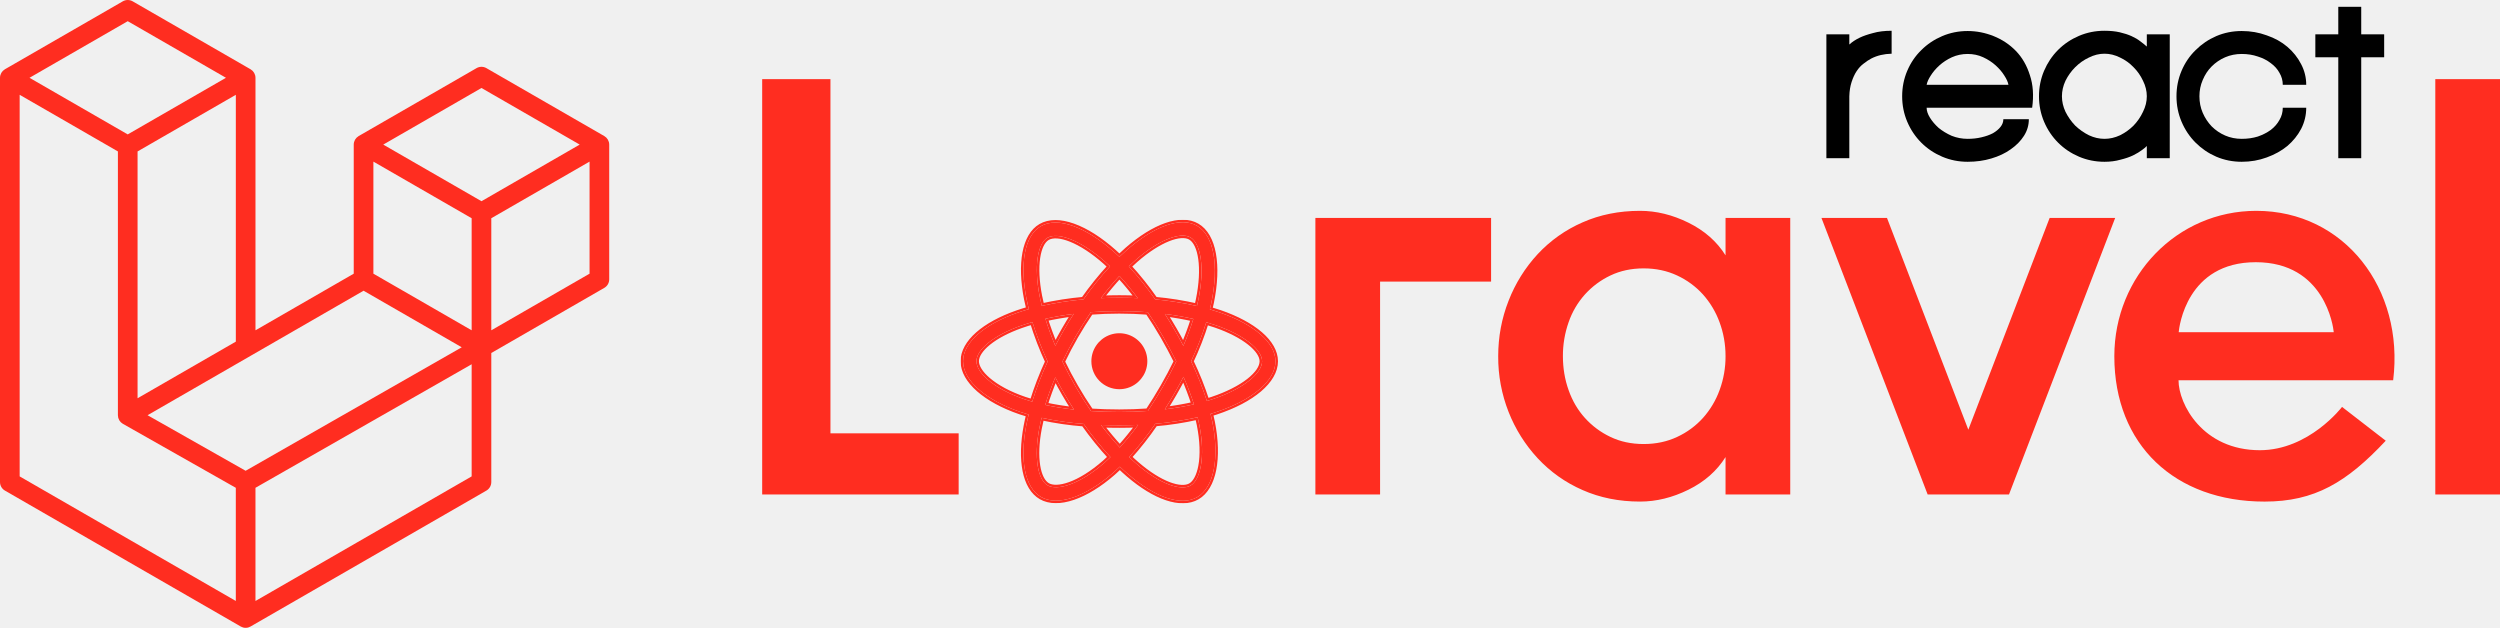
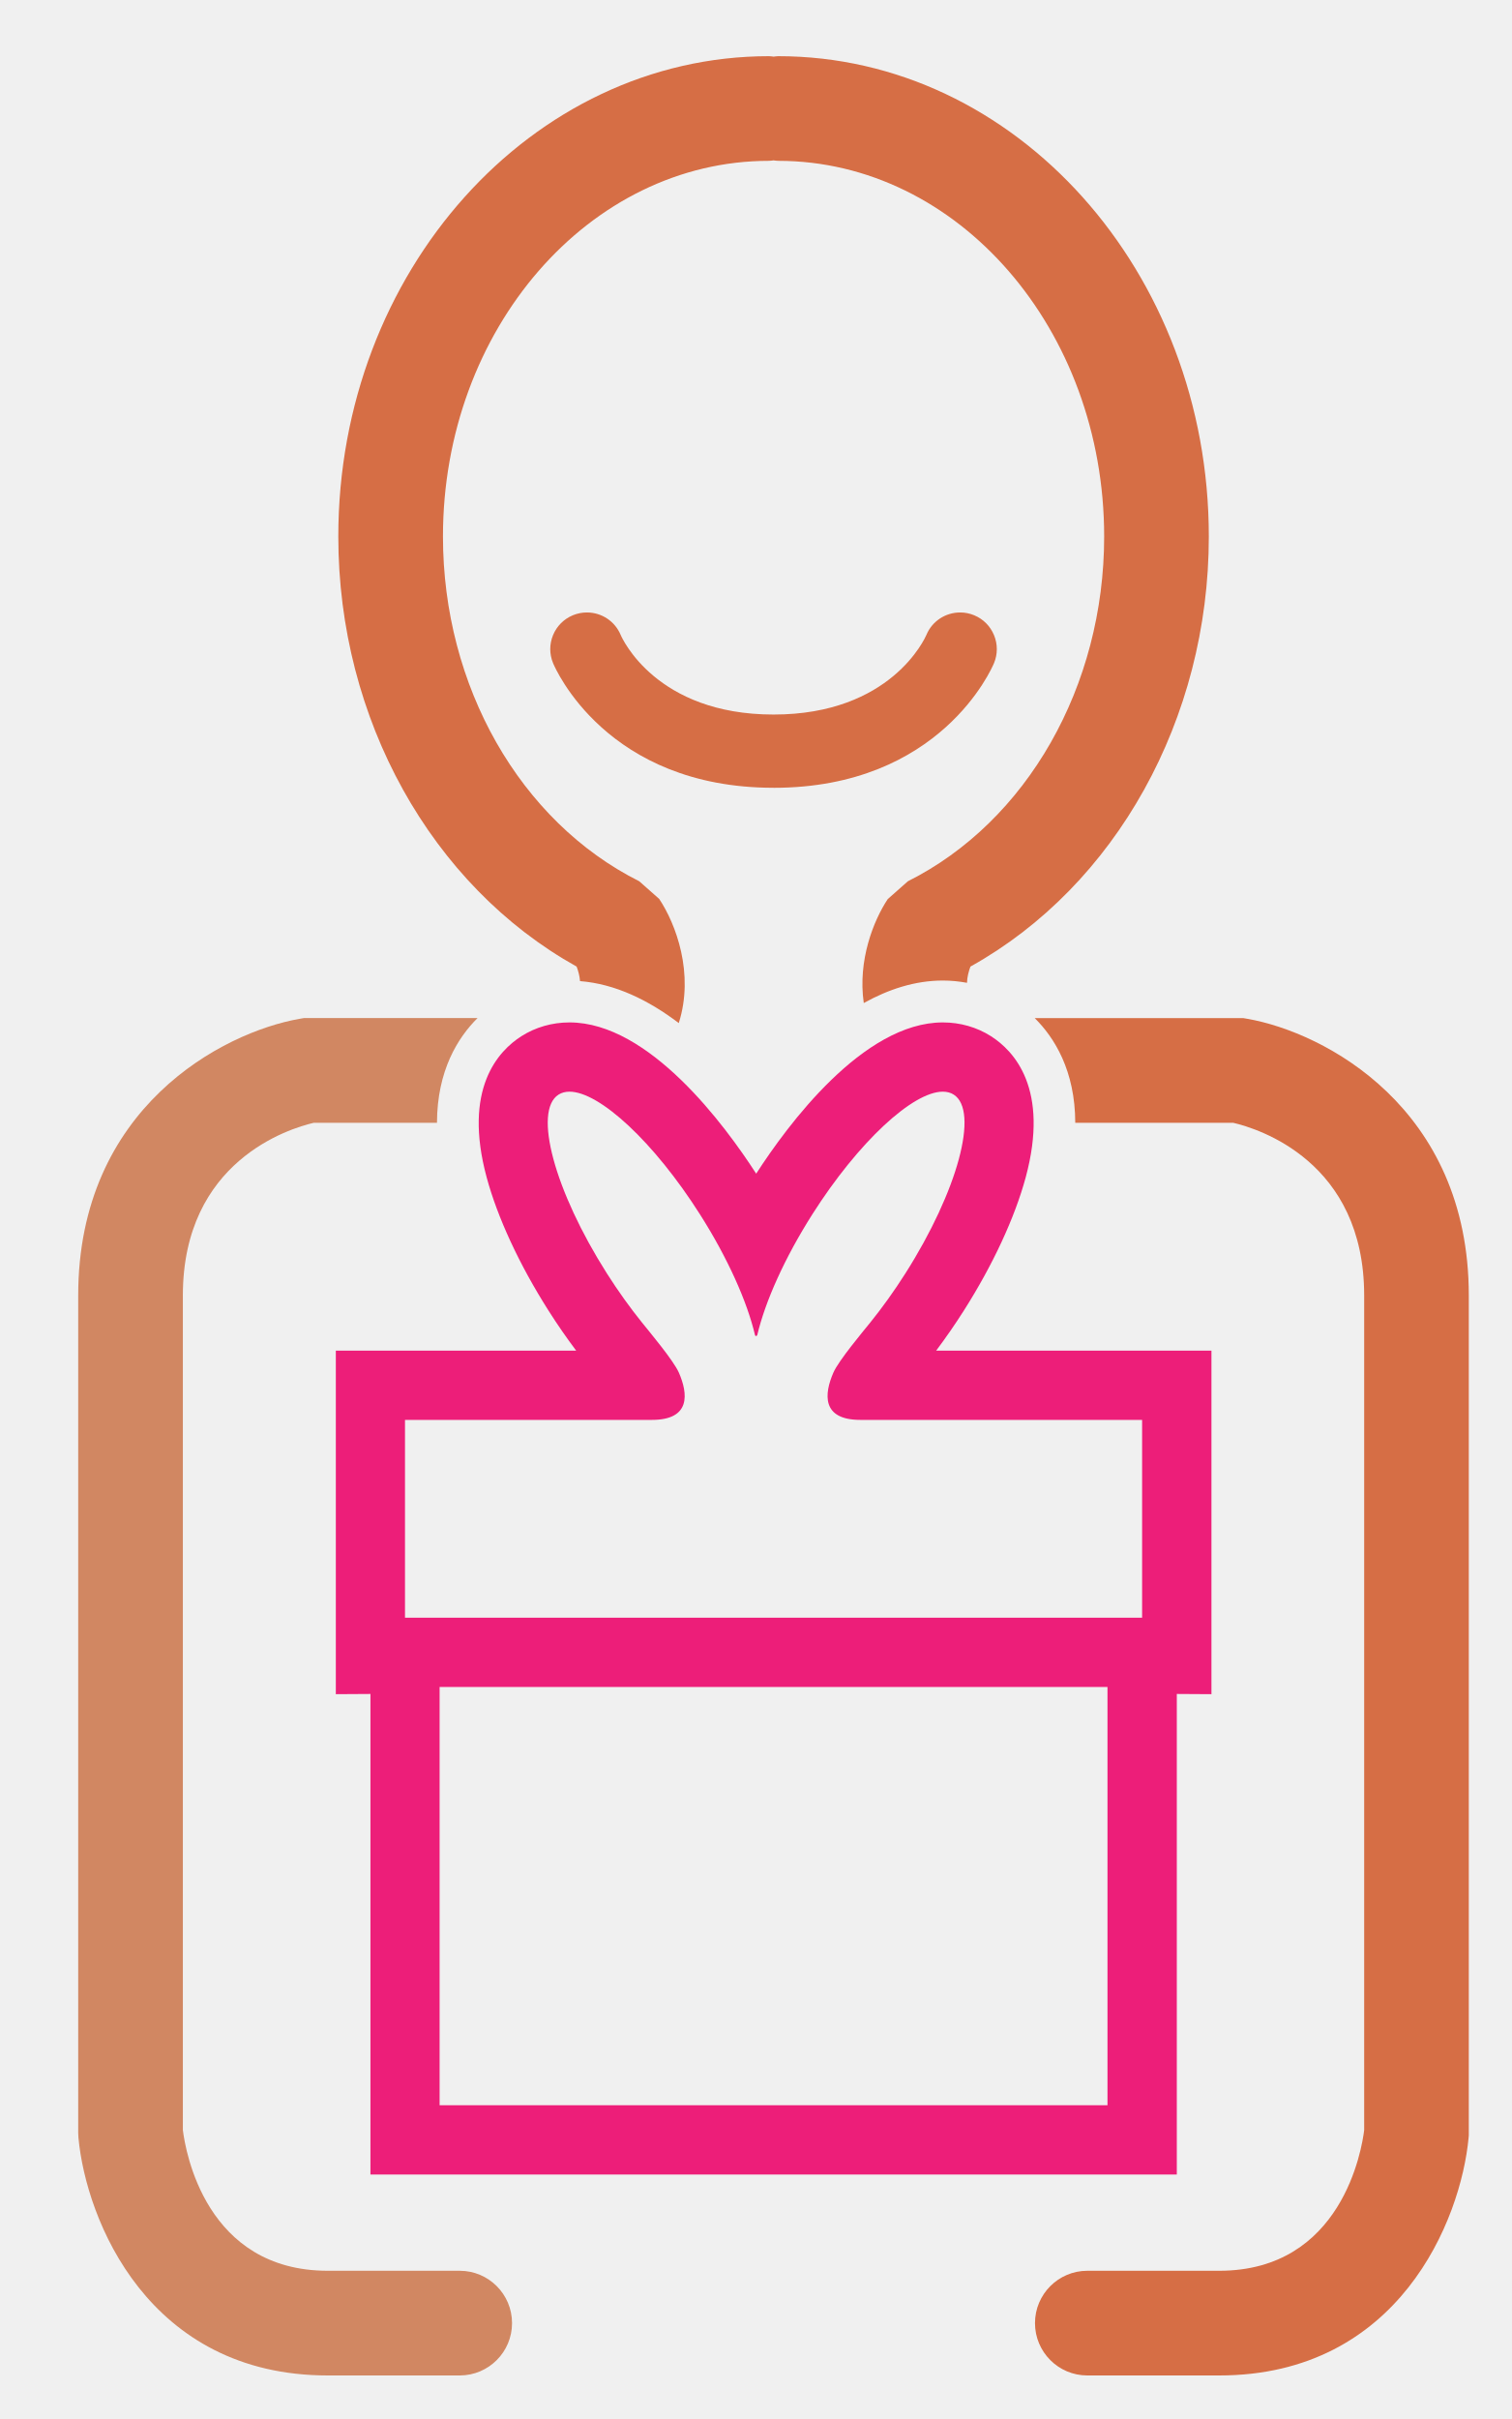
- <svg xmlns="http://www.w3.org/2000/svg" width="1991" height="500" viewBox="0 0 1991 500" fill="none">
-   <mask id="path-1-outside-1_1_7" maskUnits="userSpaceOnUse" x="765" y="175" width="253" height="226" fill="black">
-     <rect fill="white" x="765" y="175" width="253" height="226" />
-     <path d="M971.537 248.894C968.887 247.988 966.217 247.145 963.529 246.365C963.975 244.551 964.386 242.726 964.763 240.892C970.827 211.403 966.862 187.646 953.33 179.825C940.374 172.321 919.125 180.141 897.69 198.84C895.582 200.685 893.518 202.585 891.496 204.541C890.149 203.242 888.767 201.97 887.35 200.727C864.884 180.732 842.365 172.31 828.849 180.157C815.893 187.677 812.042 210.009 817.499 237.958C818.045 240.722 818.658 243.474 819.339 246.214C816.152 247.121 813.073 248.09 810.13 249.117C783.823 258.316 767 272.739 767 287.696C767 303.15 785.056 318.646 812.488 328.042C814.713 328.799 816.959 329.502 819.225 330.152C818.489 333.085 817.838 336.051 817.271 339.05C812.089 366.518 816.131 388.321 829.062 395.795C842.417 403.511 864.822 395.582 886.661 376.458C888.389 374.945 890.116 373.347 891.844 371.664C894.027 373.775 896.273 375.824 898.581 377.811C919.726 396.043 940.607 403.408 953.517 395.914C966.862 388.171 971.2 364.746 965.566 336.246C965.134 334.07 964.637 331.848 964.074 329.582C965.649 329.115 967.192 328.633 968.702 328.136C997.206 318.667 1015.78 303.358 1015.78 287.711C1015.76 272.682 998.403 258.165 971.537 248.894ZM904.681 206.873C923.043 190.854 940.208 184.531 948.033 189.05C956.362 193.865 959.601 213.279 954.367 238.741C954.021 240.399 953.648 242.053 953.247 243.701C942.289 241.208 931.177 239.449 919.985 238.435C913.577 229.204 906.553 220.417 898.959 212.133C900.818 210.33 902.722 208.576 904.671 206.873H904.681ZM840.453 300.476C842.702 304.829 845.053 309.129 847.507 313.376C850.005 317.708 852.608 321.977 855.317 326.182C847.616 325.345 839.963 324.111 832.389 322.487C834.586 315.376 837.292 307.991 840.453 300.476ZM840.453 275.429C837.343 268.074 834.711 260.84 832.55 253.853C839.65 252.262 847.216 250.962 855.104 249.977C852.461 254.102 849.918 258.288 847.475 262.534C845.033 266.781 842.687 271.079 840.437 275.429H840.453ZM846.102 287.955C849.377 281.124 852.905 274.425 856.685 267.857C860.461 261.292 864.481 254.878 868.745 248.614C876.146 248.054 883.733 247.759 891.398 247.759C899.063 247.759 906.697 248.054 914.093 248.619C918.311 254.869 922.307 261.261 926.08 267.795C929.853 274.328 933.427 280.996 936.803 287.799C933.472 294.654 929.906 301.381 926.106 307.981C922.336 314.545 918.363 320.978 914.186 327.281C906.801 327.799 899.156 328.084 891.382 328.084C883.609 328.084 876.109 327.84 868.859 327.369C864.564 321.084 860.511 314.642 856.7 308.043C852.89 301.444 849.352 294.748 846.087 287.955H846.102ZM935.305 313.303C937.81 308.957 940.215 304.553 942.519 300.093C945.678 307.255 948.467 314.576 950.874 322.025C943.21 323.751 935.462 325.074 927.661 325.99C930.293 321.813 932.842 317.584 935.305 313.303ZM942.416 275.434C940.121 271.063 937.736 266.744 935.258 262.477C932.84 258.269 930.319 254.113 927.697 250.008C935.632 251.013 943.245 252.35 950.381 253.983C948.087 261.262 945.428 268.421 942.416 275.434ZM891.502 219.747C896.677 225.401 901.563 231.314 906.143 237.461C896.347 236.994 886.545 236.994 876.736 237.461C881.572 231.066 886.521 225.131 891.502 219.747ZM834.198 189.366C842.521 184.536 860.924 191.439 880.323 208.682C881.561 209.786 882.81 210.941 884.054 212.139C876.422 220.421 869.348 229.201 862.878 238.42C851.711 239.426 840.621 241.157 829.678 243.602C829.046 241.059 828.476 238.499 827.968 235.922C823.278 211.962 826.382 193.901 834.198 189.366ZM822.065 319.89C819.992 319.299 817.945 318.658 815.924 317.967C803.796 313.821 793.779 308.411 786.901 302.518C780.744 297.237 777.624 291.966 777.624 287.696C777.624 278.621 791.13 267.043 813.654 259.191C816.483 258.207 819.337 257.307 822.215 256.491C825.561 267.242 829.612 277.759 834.343 287.976C829.555 298.333 825.454 308.994 822.065 319.89ZM879.659 368.436C870.004 376.894 860.333 382.89 851.808 385.911C844.148 388.622 838.048 388.7 834.363 386.569C826.517 382.035 823.252 364.523 827.704 341.035C828.232 338.271 828.837 335.507 829.518 332.743C840.57 335.124 851.771 336.75 863.044 337.609C869.577 346.876 876.71 355.706 884.396 364.041C882.852 365.559 881.271 367.021 879.659 368.436ZM891.797 356.402C886.76 350.955 881.732 344.927 876.83 338.449C881.594 338.636 886.445 338.729 891.382 338.729C896.451 338.729 901.468 338.62 906.412 338.397C901.849 344.643 896.971 350.652 891.797 356.402ZM956.331 371.219C954.849 379.221 951.869 384.559 948.184 386.694C940.342 391.244 923.577 385.331 905.5 369.736C903.427 367.954 901.354 366.041 899.244 364.036C906.781 355.668 913.747 346.803 920.094 337.501C931.429 336.54 942.685 334.8 953.781 332.292C954.289 334.344 954.738 336.355 955.128 338.325C957.621 350.918 957.979 362.31 956.331 371.219ZM965.349 318.024C963.991 318.475 962.591 318.911 961.171 319.336C957.692 308.535 953.483 297.983 948.572 287.753C953.299 277.659 957.343 267.26 960.679 256.626C963.224 257.367 965.696 258.145 968.075 258.969C991.096 266.908 1005.14 278.663 1005.14 287.696C1005.14 297.335 989.971 309.846 965.349 318.024Z" />
-   </mask>
-   <path d="M971.537 248.894C968.887 247.988 966.217 247.145 963.529 246.365C963.975 244.551 964.386 242.726 964.763 240.892C970.827 211.403 966.862 187.646 953.33 179.825C940.374 172.321 919.125 180.141 897.69 198.84C895.582 200.685 893.518 202.585 891.496 204.541C890.149 203.242 888.767 201.97 887.35 200.727C864.884 180.732 842.365 172.31 828.849 180.157C815.893 187.677 812.042 210.009 817.499 237.958C818.045 240.722 818.658 243.474 819.339 246.214C816.152 247.121 813.073 248.09 810.13 249.117C783.823 258.316 767 272.739 767 287.696C767 303.15 785.056 318.646 812.488 328.042C814.713 328.799 816.959 329.502 819.225 330.152C818.489 333.085 817.838 336.051 817.271 339.05C812.089 366.518 816.131 388.321 829.062 395.795C842.417 403.511 864.822 395.582 886.661 376.458C888.389 374.945 890.116 373.347 891.844 371.664C894.027 373.775 896.273 375.824 898.581 377.811C919.726 396.043 940.607 403.408 953.517 395.914C966.862 388.171 971.2 364.746 965.566 336.246C965.134 334.07 964.637 331.848 964.074 329.582C965.649 329.115 967.192 328.633 968.702 328.136C997.206 318.667 1015.78 303.358 1015.78 287.711C1015.76 272.682 998.403 258.165 971.537 248.894ZM904.681 206.873C923.043 190.854 940.208 184.531 948.033 189.05C956.362 193.865 959.601 213.279 954.367 238.741C954.021 240.399 953.648 242.053 953.247 243.701C942.289 241.208 931.177 239.449 919.985 238.435C913.577 229.204 906.553 220.417 898.959 212.133C900.818 210.33 902.722 208.576 904.671 206.873H904.681ZM840.453 300.476C842.702 304.829 845.053 309.129 847.507 313.376C850.005 317.708 852.608 321.977 855.317 326.182C847.616 325.345 839.963 324.111 832.389 322.487C834.586 315.376 837.292 307.991 840.453 300.476ZM840.453 275.429C837.343 268.074 834.711 260.84 832.55 253.853C839.65 252.262 847.216 250.962 855.104 249.977C852.461 254.102 849.918 258.288 847.475 262.534C845.033 266.781 842.687 271.079 840.437 275.429H840.453ZM846.102 287.955C849.377 281.124 852.905 274.425 856.685 267.857C860.461 261.292 864.481 254.878 868.745 248.614C876.146 248.054 883.733 247.759 891.398 247.759C899.063 247.759 906.697 248.054 914.093 248.619C918.311 254.869 922.307 261.261 926.08 267.795C929.853 274.328 933.427 280.996 936.803 287.799C933.472 294.654 929.906 301.381 926.106 307.981C922.336 314.545 918.363 320.978 914.186 327.281C906.801 327.799 899.156 328.084 891.382 328.084C883.609 328.084 876.109 327.84 868.859 327.369C864.564 321.084 860.511 314.642 856.7 308.043C852.89 301.444 849.352 294.748 846.087 287.955H846.102ZM935.305 313.303C937.81 308.957 940.215 304.553 942.519 300.093C945.678 307.255 948.467 314.576 950.874 322.025C943.21 323.751 935.462 325.074 927.661 325.99C930.293 321.813 932.842 317.584 935.305 313.303ZM942.416 275.434C940.121 271.063 937.736 266.744 935.258 262.477C932.84 258.269 930.319 254.113 927.697 250.008C935.632 251.013 943.245 252.35 950.381 253.983C948.087 261.262 945.428 268.421 942.416 275.434ZM891.502 219.747C896.677 225.401 901.563 231.314 906.143 237.461C896.347 236.994 886.545 236.994 876.736 237.461C881.572 231.066 886.521 225.131 891.502 219.747ZM834.198 189.366C842.521 184.536 860.924 191.439 880.323 208.682C881.561 209.786 882.81 210.941 884.054 212.139C876.422 220.421 869.348 229.201 862.878 238.42C851.711 239.426 840.621 241.157 829.678 243.602C829.046 241.059 828.476 238.499 827.968 235.922C823.278 211.962 826.382 193.901 834.198 189.366ZM822.065 319.89C819.992 319.299 817.945 318.658 815.924 317.967C803.796 313.821 793.779 308.411 786.901 302.518C780.744 297.237 777.624 291.966 777.624 287.696C777.624 278.621 791.13 267.043 813.654 259.191C816.483 258.207 819.337 257.307 822.215 256.491C825.561 267.242 829.612 277.759 834.343 287.976C829.555 298.333 825.454 308.994 822.065 319.89ZM879.659 368.436C870.004 376.894 860.333 382.89 851.808 385.911C844.148 388.622 838.048 388.7 834.363 386.569C826.517 382.035 823.252 364.523 827.704 341.035C828.232 338.271 828.837 335.507 829.518 332.743C840.57 335.124 851.771 336.75 863.044 337.609C869.577 346.876 876.71 355.706 884.396 364.041C882.852 365.559 881.271 367.021 879.659 368.436ZM891.797 356.402C886.76 350.955 881.732 344.927 876.83 338.449C881.594 338.636 886.445 338.729 891.382 338.729C896.451 338.729 901.468 338.62 906.412 338.397C901.849 344.643 896.971 350.652 891.797 356.402ZM956.331 371.219C954.849 379.221 951.869 384.559 948.184 386.694C940.342 391.244 923.577 385.331 905.5 369.736C903.427 367.954 901.354 366.041 899.244 364.036C906.781 355.668 913.747 346.803 920.094 337.501C931.429 336.54 942.685 334.8 953.781 332.292C954.289 334.344 954.738 336.355 955.128 338.325C957.621 350.918 957.979 362.31 956.331 371.219ZM965.349 318.024C963.991 318.475 962.591 318.911 961.171 319.336C957.692 308.535 953.483 297.983 948.572 287.753C953.299 277.659 957.343 267.26 960.679 256.626C963.224 257.367 965.696 258.145 968.075 258.969C991.096 266.908 1005.14 278.663 1005.14 287.696C1005.14 297.335 989.971 309.846 965.349 318.024Z" fill="#FF2D20" />
-   <path d="M971.537 248.894C968.887 247.988 966.217 247.145 963.529 246.365C963.975 244.551 964.386 242.726 964.763 240.892C970.827 211.403 966.862 187.646 953.33 179.825C940.374 172.321 919.125 180.141 897.69 198.84C895.582 200.685 893.518 202.585 891.496 204.541C890.149 203.242 888.767 201.97 887.35 200.727C864.884 180.732 842.365 172.31 828.849 180.157C815.893 187.677 812.042 210.009 817.499 237.958C818.045 240.722 818.658 243.474 819.339 246.214C816.152 247.121 813.073 248.09 810.13 249.117C783.823 258.316 767 272.739 767 287.696C767 303.15 785.056 318.646 812.488 328.042C814.713 328.799 816.959 329.502 819.225 330.152C818.489 333.085 817.838 336.051 817.271 339.05C812.089 366.518 816.131 388.321 829.062 395.795C842.417 403.511 864.822 395.582 886.661 376.458C888.389 374.945 890.116 373.347 891.844 371.664C894.027 373.775 896.273 375.824 898.581 377.811C919.726 396.043 940.607 403.408 953.517 395.914C966.862 388.171 971.2 364.746 965.566 336.246C965.134 334.07 964.637 331.848 964.074 329.582C965.649 329.115 967.192 328.633 968.702 328.136C997.206 318.667 1015.78 303.358 1015.78 287.711C1015.76 272.682 998.403 258.165 971.537 248.894ZM904.681 206.873C923.043 190.854 940.208 184.531 948.033 189.05C956.362 193.865 959.601 213.279 954.367 238.741C954.021 240.399 953.648 242.053 953.247 243.701C942.289 241.208 931.177 239.449 919.985 238.435C913.577 229.204 906.553 220.417 898.959 212.133C900.818 210.33 902.722 208.576 904.671 206.873H904.681ZM840.453 300.476C842.702 304.829 845.053 309.129 847.507 313.376C850.005 317.708 852.608 321.977 855.317 326.182C847.616 325.345 839.963 324.111 832.389 322.487C834.586 315.376 837.292 307.991 840.453 300.476ZM840.453 275.429C837.343 268.074 834.711 260.84 832.55 253.853C839.65 252.262 847.216 250.962 855.104 249.977C852.461 254.102 849.918 258.288 847.475 262.534C845.033 266.781 842.687 271.079 840.437 275.429H840.453ZM846.102 287.955C849.377 281.124 852.905 274.425 856.685 267.857C860.461 261.292 864.481 254.878 868.745 248.614C876.146 248.054 883.733 247.759 891.398 247.759C899.063 247.759 906.697 248.054 914.093 248.619C918.311 254.869 922.307 261.261 926.08 267.795C929.853 274.328 933.427 280.996 936.803 287.799C933.472 294.654 929.906 301.381 926.106 307.981C922.336 314.545 918.363 320.978 914.186 327.281C906.801 327.799 899.156 328.084 891.382 328.084C883.609 328.084 876.109 327.84 868.859 327.369C864.564 321.084 860.511 314.642 856.7 308.043C852.89 301.444 849.352 294.748 846.087 287.955H846.102ZM935.305 313.303C937.81 308.957 940.215 304.553 942.519 300.093C945.678 307.255 948.467 314.576 950.874 322.025C943.21 323.751 935.462 325.074 927.661 325.99C930.293 321.813 932.842 317.584 935.305 313.303ZM942.416 275.434C940.121 271.063 937.736 266.744 935.258 262.477C932.84 258.269 930.319 254.113 927.697 250.008C935.632 251.013 943.245 252.35 950.381 253.983C948.087 261.262 945.428 268.421 942.416 275.434ZM891.502 219.747C896.677 225.401 901.563 231.314 906.143 237.461C896.347 236.994 886.545 236.994 876.736 237.461C881.572 231.066 886.521 225.131 891.502 219.747ZM834.198 189.366C842.521 184.536 860.924 191.439 880.323 208.682C881.561 209.786 882.81 210.941 884.054 212.139C876.422 220.421 869.348 229.201 862.878 238.42C851.711 239.426 840.621 241.157 829.678 243.602C829.046 241.059 828.476 238.499 827.968 235.922C823.278 211.962 826.382 193.901 834.198 189.366ZM822.065 319.89C819.992 319.299 817.945 318.658 815.924 317.967C803.796 313.821 793.779 308.411 786.901 302.518C780.744 297.237 777.624 291.966 777.624 287.696C777.624 278.621 791.13 267.043 813.654 259.191C816.483 258.207 819.337 257.307 822.215 256.491C825.561 267.242 829.612 277.759 834.343 287.976C829.555 298.333 825.454 308.994 822.065 319.89ZM879.659 368.436C870.004 376.894 860.333 382.89 851.808 385.911C844.148 388.622 838.048 388.7 834.363 386.569C826.517 382.035 823.252 364.523 827.704 341.035C828.232 338.271 828.837 335.507 829.518 332.743C840.57 335.124 851.771 336.75 863.044 337.609C869.577 346.876 876.71 355.706 884.396 364.041C882.852 365.559 881.271 367.021 879.659 368.436ZM891.797 356.402C886.76 350.955 881.732 344.927 876.83 338.449C881.594 338.636 886.445 338.729 891.382 338.729C896.451 338.729 901.468 338.62 906.412 338.397C901.849 344.643 896.971 350.652 891.797 356.402ZM956.331 371.219C954.849 379.221 951.869 384.559 948.184 386.694C940.342 391.244 923.577 385.331 905.5 369.736C903.427 367.954 901.354 366.041 899.244 364.036C906.781 355.668 913.747 346.803 920.094 337.501C931.429 336.54 942.685 334.8 953.781 332.292C954.289 334.344 954.738 336.355 955.128 338.325C957.621 350.918 957.979 362.31 956.331 371.219ZM965.349 318.024C963.991 318.475 962.591 318.911 961.171 319.336C957.692 308.535 953.483 297.983 948.572 287.753C953.299 277.659 957.343 267.26 960.679 256.626C963.224 257.367 965.696 258.145 968.075 258.969C991.096 266.908 1005.14 278.663 1005.14 287.696C1005.14 297.335 989.971 309.846 965.349 318.024Z" stroke="#FF2D20" stroke-width="4" mask="url(#path-1-outside-1_1_7)" />
-   <path d="M891.382 309.96C895.793 309.974 900.109 308.679 903.783 306.24C907.457 303.8 910.325 300.324 912.023 296.253C913.721 292.182 914.172 287.699 913.321 283.372C912.469 279.044 910.352 275.066 907.239 271.943C904.125 268.819 900.154 266.689 895.829 265.823C891.504 264.957 887.02 265.394 882.944 267.079C878.867 268.764 875.383 271.62 872.931 275.286C870.479 278.953 869.17 283.264 869.17 287.675C869.164 290.597 869.733 293.492 870.847 296.193C871.96 298.895 873.595 301.351 875.658 303.421C877.72 305.49 880.171 307.133 882.869 308.255C885.567 309.377 888.46 309.957 891.382 309.96Z" fill="#FF2D20" />
-   <path fill-rule="evenodd" clip-rule="evenodd" d="M484.904 113.113C485.084 113.78 485.176 114.467 485.178 115.157V222.481C485.178 223.859 484.815 225.212 484.125 226.404C483.435 227.596 482.443 228.584 481.25 229.27L391.267 281.132V383.926C391.267 386.724 389.782 389.306 387.359 390.715L199.527 498.958C199.097 499.202 198.628 499.359 198.159 499.525C197.984 499.584 197.817 499.691 197.632 499.74C196.319 500.087 194.939 500.087 193.626 499.74C193.411 499.682 193.215 499.564 193.01 499.486C192.58 499.33 192.131 499.193 191.72 498.958L3.928 390.715C2.735 390.029 1.744 389.04 1.054 387.848C0.365 386.656 0.001 385.304 0 383.926L0 61.955C0 61.251 0.098 60.566 0.274 59.901C0.332 59.676 0.469 59.471 0.547 59.246C0.694 58.835 0.831 58.414 1.046 58.033C1.192 57.779 1.407 57.573 1.583 57.338C1.808 57.025 2.013 56.703 2.277 56.429C2.501 56.204 2.795 56.038 3.049 55.842C3.332 55.607 3.586 55.353 3.908 55.167L97.819 1.045C99.008 0.36 100.356 0 101.728 0C103.099 0 104.447 0.36 105.636 1.045L199.537 55.167H199.557C199.869 55.363 200.133 55.607 200.417 55.832C200.671 56.028 200.954 56.204 201.179 56.419C201.452 56.703 201.648 57.025 201.882 57.338C202.048 57.573 202.273 57.779 202.41 58.033C202.635 58.424 202.762 58.835 202.918 59.246C202.996 59.471 203.133 59.676 203.192 59.911C203.371 60.578 203.463 61.265 203.465 61.955V263.055L281.713 217.952V115.148C281.713 114.463 281.81 113.768 281.986 113.113C282.055 112.878 282.182 112.673 282.26 112.448C282.416 112.037 282.553 111.617 282.768 111.235C282.915 110.981 283.13 110.775 283.296 110.541C283.53 110.228 283.726 109.905 283.999 109.631C284.224 109.406 284.507 109.24 284.761 109.044C285.054 108.809 285.309 108.555 285.621 108.369L379.542 54.248C380.73 53.562 382.078 53.201 383.45 53.201C384.822 53.201 386.17 53.562 387.359 54.248L481.26 108.369C481.592 108.565 481.846 108.809 482.139 109.034C482.383 109.23 482.667 109.406 482.891 109.621C483.165 109.905 483.36 110.228 483.595 110.541C483.771 110.775 483.986 110.981 484.123 111.235C484.347 111.617 484.474 112.037 484.631 112.448C484.719 112.673 484.846 112.878 484.904 113.113ZM469.524 217.952V128.705L436.664 147.642L391.267 173.808V263.055L469.534 217.952H469.524ZM375.623 379.397V290.091L330.969 315.621L203.455 388.475V478.622L375.623 379.397ZM15.653 75.503V379.397L187.802 478.612V388.485L97.868 337.532L97.839 337.513L97.8 337.493C97.497 337.317 97.243 337.063 96.959 336.847C96.715 336.652 96.432 336.495 96.217 336.28L96.197 336.251C95.943 336.006 95.767 335.703 95.552 335.429C95.357 335.165 95.122 334.94 94.966 334.666L94.956 334.637C94.78 334.343 94.673 333.991 94.546 333.659C94.419 333.365 94.253 333.091 94.175 332.778C94.077 332.407 94.057 332.006 94.018 331.624C93.979 331.331 93.901 331.037 93.901 330.744V120.606L48.514 94.43L15.653 75.503ZM101.737 16.872L23.5 61.955L101.718 107.039L179.946 61.946L101.718 16.872H101.737ZM142.425 298.23L187.812 272.074V75.503L154.951 94.44L109.554 120.606V317.177L142.425 298.23ZM383.45 70.074L305.222 115.157L383.45 160.241L461.668 115.148L383.45 70.074ZM375.623 173.808L330.227 147.642L297.366 128.705V217.952L342.753 244.108L375.623 263.055V173.808ZM195.619 374.927L310.362 309.351L367.719 276.583L289.549 231.529L199.547 283.401L117.518 330.675L195.619 374.927Z" fill="#FF2D20" />
-   <path fill-rule="evenodd" clip-rule="evenodd" d="M661.371 63V345.115H763.474V393.787H607V63H661.371ZM1047.57 393.787V173.576H1187.5V224.268H1099.09V393.811H1047.57V393.787ZM1374.22 203.347V173.576H1425.75V393.799H1374.22V364.016C1367.29 375.045 1357.45 383.712 1344.68 390.004C1331.92 396.308 1319.08 399.454 1306.15 399.454C1289.45 399.454 1274.17 396.394 1260.3 390.249C1246.79 384.36 1234.64 375.751 1224.61 364.958C1214.66 354.224 1206.81 341.728 1201.45 328.112C1195.88 313.965 1193.07 298.88 1193.17 283.675C1193.17 268.251 1195.93 253.513 1201.45 239.484C1206.77 225.777 1214.62 213.193 1224.6 202.393C1234.64 191.605 1246.79 183 1260.3 177.114C1274.17 170.969 1289.45 167.909 1306.15 167.909C1319.07 167.909 1331.92 171.055 1344.68 177.359C1357.45 183.663 1367.29 192.318 1374.22 203.347ZM1369.5 310.619C1372.67 301.995 1374.27 292.875 1374.22 283.688C1374.22 274.225 1372.63 265.252 1369.5 256.757C1366.54 248.576 1362.06 241.035 1356.27 234.538C1350.5 228.166 1343.5 223.021 1335.7 219.408C1327.67 215.638 1318.75 213.74 1308.99 213.74C1299.22 213.74 1290.39 215.638 1282.52 219.408C1274.81 223.064 1267.9 228.206 1262.19 234.538C1256.42 241.001 1252 248.551 1249.2 256.744C1246.17 265.399 1244.65 274.508 1244.7 283.675C1244.7 293.126 1246.18 302.111 1249.2 310.606C1252.18 319.126 1256.52 326.52 1262.19 332.824C1267.9 339.159 1274.81 344.302 1282.52 347.955C1290.39 351.737 1299.22 353.623 1308.99 353.623C1318.75 353.623 1327.67 351.737 1335.7 347.955C1343.51 344.346 1350.5 339.2 1356.27 332.824C1362.06 326.332 1366.54 318.795 1369.5 310.619ZM1632.33 173.576H1684.52L1599.96 393.799H1535.18L1450.61 173.576H1502.8L1567.57 342.214L1632.33 173.576ZM1796.91 167.909C1867.06 167.909 1914.91 230.07 1905.92 302.821H1734.98C1734.98 321.819 1754.17 358.544 1799.74 358.544C1838.92 358.544 1865.19 324.084 1865.2 324.06L1900.01 350.991C1868.89 384.202 1843.4 399.467 1803.49 399.467C1732.19 399.467 1683.85 354.369 1683.85 283.688C1683.85 219.751 1733.82 167.909 1796.91 167.909ZM1735.11 264.542H1858.6C1858.22 260.307 1851.52 208.819 1796.49 208.819C1741.45 208.819 1735.51 260.307 1735.11 264.542ZM1939.47 393.787V63H1991V393.787H1939.47Z" fill="#FF2D20" />
-   <path d="M1472.8 35.462C1474.96 33.432 1477.74 31.605 1481.12 29.981C1483.96 28.628 1487.48 27.41 1491.68 26.327C1495.87 25.109 1500.81 24.5 1506.49 24.5V42.77C1500.4 42.905 1494.99 44.191 1490.25 46.627C1488.22 47.71 1486.19 49.063 1484.16 50.687C1482.13 52.176 1480.31 54.138 1478.68 56.574C1477.06 59.01 1475.71 61.92 1474.62 65.303C1473.54 68.551 1472.93 72.34 1472.8 76.671V126H1454.53V27.342H1472.8V35.462Z" fill="black" />
-   <path d="M1615.77 94.941C1615.77 99.678 1614.49 104.076 1611.91 108.136C1609.34 112.196 1605.82 115.782 1601.36 118.895C1597.03 122.008 1591.89 124.444 1585.93 126.203C1580.11 127.962 1573.82 128.842 1567.05 128.842C1559.88 128.842 1553.11 127.489 1546.75 124.782C1540.39 122.075 1534.84 118.354 1530.11 113.617C1525.37 108.88 1521.65 103.332 1518.94 96.971C1516.23 90.61 1514.88 83.844 1514.88 76.671C1514.88 69.498 1516.23 62.732 1518.94 56.371C1521.65 50.01 1525.37 44.529 1530.11 39.928C1534.84 35.191 1540.39 31.47 1546.75 28.763C1553.11 26.056 1559.88 24.703 1567.05 24.703C1574.09 24.703 1580.99 26.056 1587.76 28.763C1594.52 31.47 1600.41 35.394 1605.42 40.537C1610.43 45.68 1614.15 52.108 1616.58 59.822C1619.15 67.401 1619.76 76.062 1618.41 85.806H1534.37C1534.37 88.242 1535.25 90.881 1537.01 93.723C1538.77 96.565 1541.07 99.272 1543.91 101.843C1546.89 104.279 1550.34 106.377 1554.26 108.136C1558.32 109.76 1562.59 110.572 1567.05 110.572C1570.98 110.572 1574.63 110.166 1578.01 109.354C1581.53 108.542 1584.58 107.459 1587.15 106.106C1589.72 104.617 1591.75 102.926 1593.24 101.031C1594.73 99.136 1595.47 97.106 1595.47 94.941H1615.77ZM1599.53 67.536C1599.13 65.371 1598.04 62.935 1596.28 60.228C1594.52 57.386 1592.22 54.679 1589.38 52.108C1586.54 49.537 1583.22 47.371 1579.43 45.612C1575.65 43.853 1571.52 42.973 1567.05 42.973C1562.59 42.973 1558.39 43.853 1554.47 45.612C1550.68 47.371 1547.36 49.537 1544.52 52.108C1541.68 54.679 1539.38 57.386 1537.62 60.228C1535.86 62.935 1534.77 65.371 1534.37 67.536H1599.53Z" fill="black" />
-   <path d="M1709.72 126V116.256C1709.04 117.068 1707.76 118.151 1705.86 119.504C1704.1 120.857 1701.74 122.278 1698.76 123.767C1695.92 125.12 1692.53 126.271 1688.61 127.218C1684.82 128.301 1680.62 128.842 1676.02 128.842C1668.85 128.842 1662.08 127.489 1655.72 124.782C1649.36 122.075 1643.81 118.354 1639.08 113.617C1634.34 108.88 1630.62 103.332 1627.91 96.971C1625.21 90.61 1623.85 83.844 1623.85 76.671C1623.85 69.498 1625.21 62.732 1627.91 56.371C1630.62 50.01 1634.34 44.462 1639.08 39.725C1643.81 34.988 1649.36 31.267 1655.72 28.56C1662.08 25.853 1668.85 24.5 1676.02 24.5C1680.62 24.5 1684.68 24.906 1688.2 25.718C1691.72 26.53 1694.83 27.545 1697.54 28.763C1700.25 29.981 1702.55 31.334 1704.44 32.823C1706.47 34.312 1708.23 35.733 1709.72 37.086V27.342H1727.99V126H1709.72ZM1642.12 76.671C1642.12 80.866 1643.07 84.994 1644.96 89.054C1646.99 93.114 1649.57 96.768 1652.68 100.016C1655.93 103.129 1659.58 105.7 1663.64 107.73C1667.7 109.625 1671.83 110.572 1676.02 110.572C1680.22 110.572 1684.35 109.625 1688.41 107.73C1692.47 105.7 1696.05 103.129 1699.16 100.016C1702.28 96.768 1704.78 93.114 1706.68 89.054C1708.71 84.994 1709.72 80.866 1709.72 76.671C1709.72 72.476 1708.71 68.348 1706.68 64.288C1704.78 60.228 1702.28 56.642 1699.16 53.529C1696.05 50.281 1692.47 47.71 1688.41 45.815C1684.35 43.785 1680.22 42.77 1676.02 42.77C1671.83 42.77 1667.7 43.785 1663.64 45.815C1659.58 47.71 1655.93 50.281 1652.68 53.529C1649.57 56.642 1646.99 60.228 1644.96 64.288C1643.07 68.348 1642.12 72.476 1642.12 76.671Z" fill="black" />
-   <path d="M1836.68 85.806C1836.68 91.761 1835.32 97.377 1832.62 102.655C1829.91 107.798 1826.25 112.331 1821.65 116.256C1817.05 120.045 1811.57 123.09 1805.21 125.391C1798.98 127.692 1792.35 128.842 1785.32 128.842C1778.14 128.842 1771.38 127.489 1765.02 124.782C1758.79 122.075 1753.31 118.354 1748.57 113.617C1743.84 108.88 1740.11 103.332 1737.41 96.971C1734.7 90.61 1733.35 83.844 1733.35 76.671C1733.35 69.498 1734.7 62.732 1737.41 56.371C1740.11 50.01 1743.84 44.529 1748.57 39.928C1753.31 35.191 1758.79 31.47 1765.02 28.763C1771.38 26.056 1778.14 24.703 1785.32 24.703C1792.35 24.703 1798.98 25.853 1805.21 28.154C1811.57 30.319 1817.05 33.364 1821.65 37.289C1826.25 41.214 1829.91 45.815 1832.62 51.093C1835.32 56.236 1836.68 61.717 1836.68 67.536H1818C1818 64.153 1817.12 60.972 1815.36 57.995C1813.74 55.018 1811.44 52.446 1808.46 50.281C1805.48 47.98 1802.03 46.221 1798.11 45.003C1794.18 43.65 1789.92 42.973 1785.32 42.973C1780.58 42.973 1776.18 43.853 1772.12 45.612C1768.06 47.371 1764.47 49.807 1761.36 52.92C1758.38 55.897 1756.02 59.484 1754.26 63.679C1752.5 67.739 1751.62 72.07 1751.62 76.671C1751.62 81.408 1752.5 85.806 1754.26 89.866C1756.02 93.926 1758.38 97.512 1761.36 100.625C1764.47 103.738 1768.06 106.174 1772.12 107.933C1776.18 109.692 1780.58 110.572 1785.32 110.572C1789.92 110.572 1794.18 109.963 1798.11 108.745C1802.03 107.392 1805.48 105.632 1808.46 103.467C1811.44 101.166 1813.74 98.527 1815.36 95.55C1817.12 92.573 1818 89.325 1818 85.806H1836.68Z" fill="black" />
-   <path d="M1862.21 126V45.612H1843.94V27.342H1862.21V5.418H1880.48V27.342H1898.75V45.612H1880.48V126H1862.21Z" fill="black" />
+ <svg xmlns="http://www.w3.org/2000/svg" id="uuid-f89fe6a1-c67d-4425-a318-22efad1c7433" data-name="Layer 3" viewBox="590 170 500 800">
+   <defs>
+     <style>
+       .uuid-6079b5a5-4b45-4f46-a059-b5c68018cf1a {
+         fill: #d66e45;
+       }
+ 
+       .uuid-6079b5a5-4b45-4f46-a059-b5c68018cf1a, .uuid-f14ec8c0-ec23-4774-9654-fb4cffb19988, .uuid-14f19fc0-cf72-4fa4-9ef3-ef2678b9a9b9, .uuid-167612cb-6259-4e85-9f67-d5316ff431d0 {
+         stroke-width: 0px;
+       }
+ 
+       .uuid-f14ec8c0-ec23-4774-9654-fb4cffb19988 {
+         fill: #d18762;
+       }
+ 
+       .uuid-14f19fc0-cf72-4fa4-9ef3-ef2678b9a9b9 {
+         fill: #ed1e79;
+       }
+ 
+       .uuid-167612cb-6259-4e85-9f67-d5316ff431d0 {
+         fill: #fff;
+         opacity: .2;
+       }
+     </style>
+   </defs>
+   <g>
+     <path class="uuid-14f19fc0-cf72-4fa4-9ef3-ef2678b9a9b9" d="m967.8,616.67h-68.12c3.16-4.21,6.23-8.65,9.16-13.25,9.59-15.08,16.85-30.73,20.46-44.07,7.9-29.23-3.83-41.79-11.52-46.68-4.67-2.97-10.17-4.54-15.89-4.54h0c-26.39,0-51.47,34.09-61.75,50.02-10.28-15.93-35.35-50.02-61.75-50.02-5.72,0-11.22,1.57-15.9,4.55-7.69,4.88-19.42,17.45-11.51,46.68,3.6,13.34,10.87,28.99,20.46,44.07,2.92,4.6,5.99,9.04,9.16,13.25h-79.51v113.61l11.45-.07v158.93h266.74v-158.93l11.46.07v-113.61h-22.91Zm-232.38,249.56v-138.32h220.93v138.32h-220.93Zm232.38-161.23h-243.83v-65.42h81.69c12.91,0,11.95-8.67,8.9-15.64-1.73-3.96-9.81-13.59-12.21-16.58-3.93-4.87-7.85-10.33-11.6-16.23-17.32-27.26-24.48-53.73-15.98-59.13,1.03-.65,2.24-.97,3.61-.97,9.91,0,27.92,16.59,43.14,40.54,9.27,14.58,15.63,28.93,18.23,39.96.06.23.18.32.31.32.19,0,.41-.19.45-.37,2.61-11.02,8.97-25.35,18.22-39.91,15.23-23.95,33.24-40.54,43.14-40.54,1.37,0,2.58.31,3.61.97,8.49,5.4,1.34,31.87-15.98,59.13-3.76,5.91-7.68,11.36-11.61,16.23-2.41,2.98-10.49,12.62-12.21,16.58-3.04,6.97-4.01,15.64,8.91,15.64h93.21v65.42Z" />
+     <path class="uuid-f14ec8c0-ec23-4774-9654-fb4cffb19988" d="m747.96,506.69h-57.44l-1.49.26c-25.3,4.46-73.16,29.33-73.16,91.48v276.96l.08,1.62c2.55,27.18,23.07,78.59,82.5,78.59h43.62c9.56,0,17.31-7.75,17.31-17.31s-7.75-17.31-17.31-17.31h-43.62c-40.36,0-47.08-39.44-47.96-46.54v-276c0-44.5,35.25-55.25,43.32-57.12h40.74c.05-17.27,6.92-28.19,13.41-34.62Z" />
+     <path class="uuid-6079b5a5-4b45-4f46-a059-b5c68018cf1a" d="m808.11,467.33l-6.65-5.88c-39.44-19.78-64.93-64.53-64.93-114.01,0-68.51,48.38-124.25,107.84-124.25.52,0,1.01-.11,1.52-.15.51.05,1,.15,1.52.15,59.46,0,107.84,55.74,107.84,124.25,0,49.48-25.49,94.23-64.93,114.01l-6.65,5.88c-4.71,7.07-9.98,20.32-7.94,34.39,8.2-4.57,16.99-7.44,26.16-7.44h0c2.71,0,5.37.27,7.99.75.04-1.92.57-3.84,1.14-5.37,48.08-26.76,78.85-81.89,78.85-142.21,0-87.6-63.9-158.87-142.46-158.87-.52,0-1.01.11-1.52.15-.51-.05-1-.15-1.52-.15-78.55,0-142.46,71.27-142.46,158.87,0,60.31,30.76,115.44,78.83,142.21.52,1.38,1.01,3.08,1.13,4.81,11.72.92,22.76,6.36,32.66,13.88,5.22-16.41-.99-32.83-6.43-41Z" />
+     <path class="uuid-6079b5a5-4b45-4f46-a059-b5c68018cf1a" d="m1002.74,506.96l-1.49-.26h-68.97c6.49,6.43,13.37,17.35,13.41,34.62h52.23c8.32,1.94,43.34,12.76,43.34,57.12v276.03c-.74,6.04-7.2,46.51-47.96,46.51h-43.62c-9.56,0-17.31,7.75-17.31,17.31s7.75,17.31,17.31,17.31h43.62c59.43,0,79.95-51.41,82.5-78.59l.07-.81v-277.77c0-62.15-47.85-87.01-73.16-91.48Z" />
+     <path class="uuid-6079b5a5-4b45-4f46-a059-b5c68018cf1a" d="m845.88,430.53c-55.21,0-72.24-39.55-72.93-41.23-1.24-2.99-1.24-6.28,0-9.27,1.24-2.99,3.57-5.32,6.56-6.56,1.48-.61,3.04-.92,4.63-.92,4.9,0,9.29,2.92,11.18,7.44.44,1.04,11.7,26.32,50.56,26.32s50.11-25.28,50.58-26.36c1.85-4.46,6.24-7.4,11.16-7.4,1.6,0,3.16.31,4.64.93,2.99,1.24,5.31,3.57,6.55,6.56,1.24,2.99,1.24,6.29,0,9.27-.7,1.68-17.72,41.23-72.93,41.23Z" />
+   </g>
</svg>
